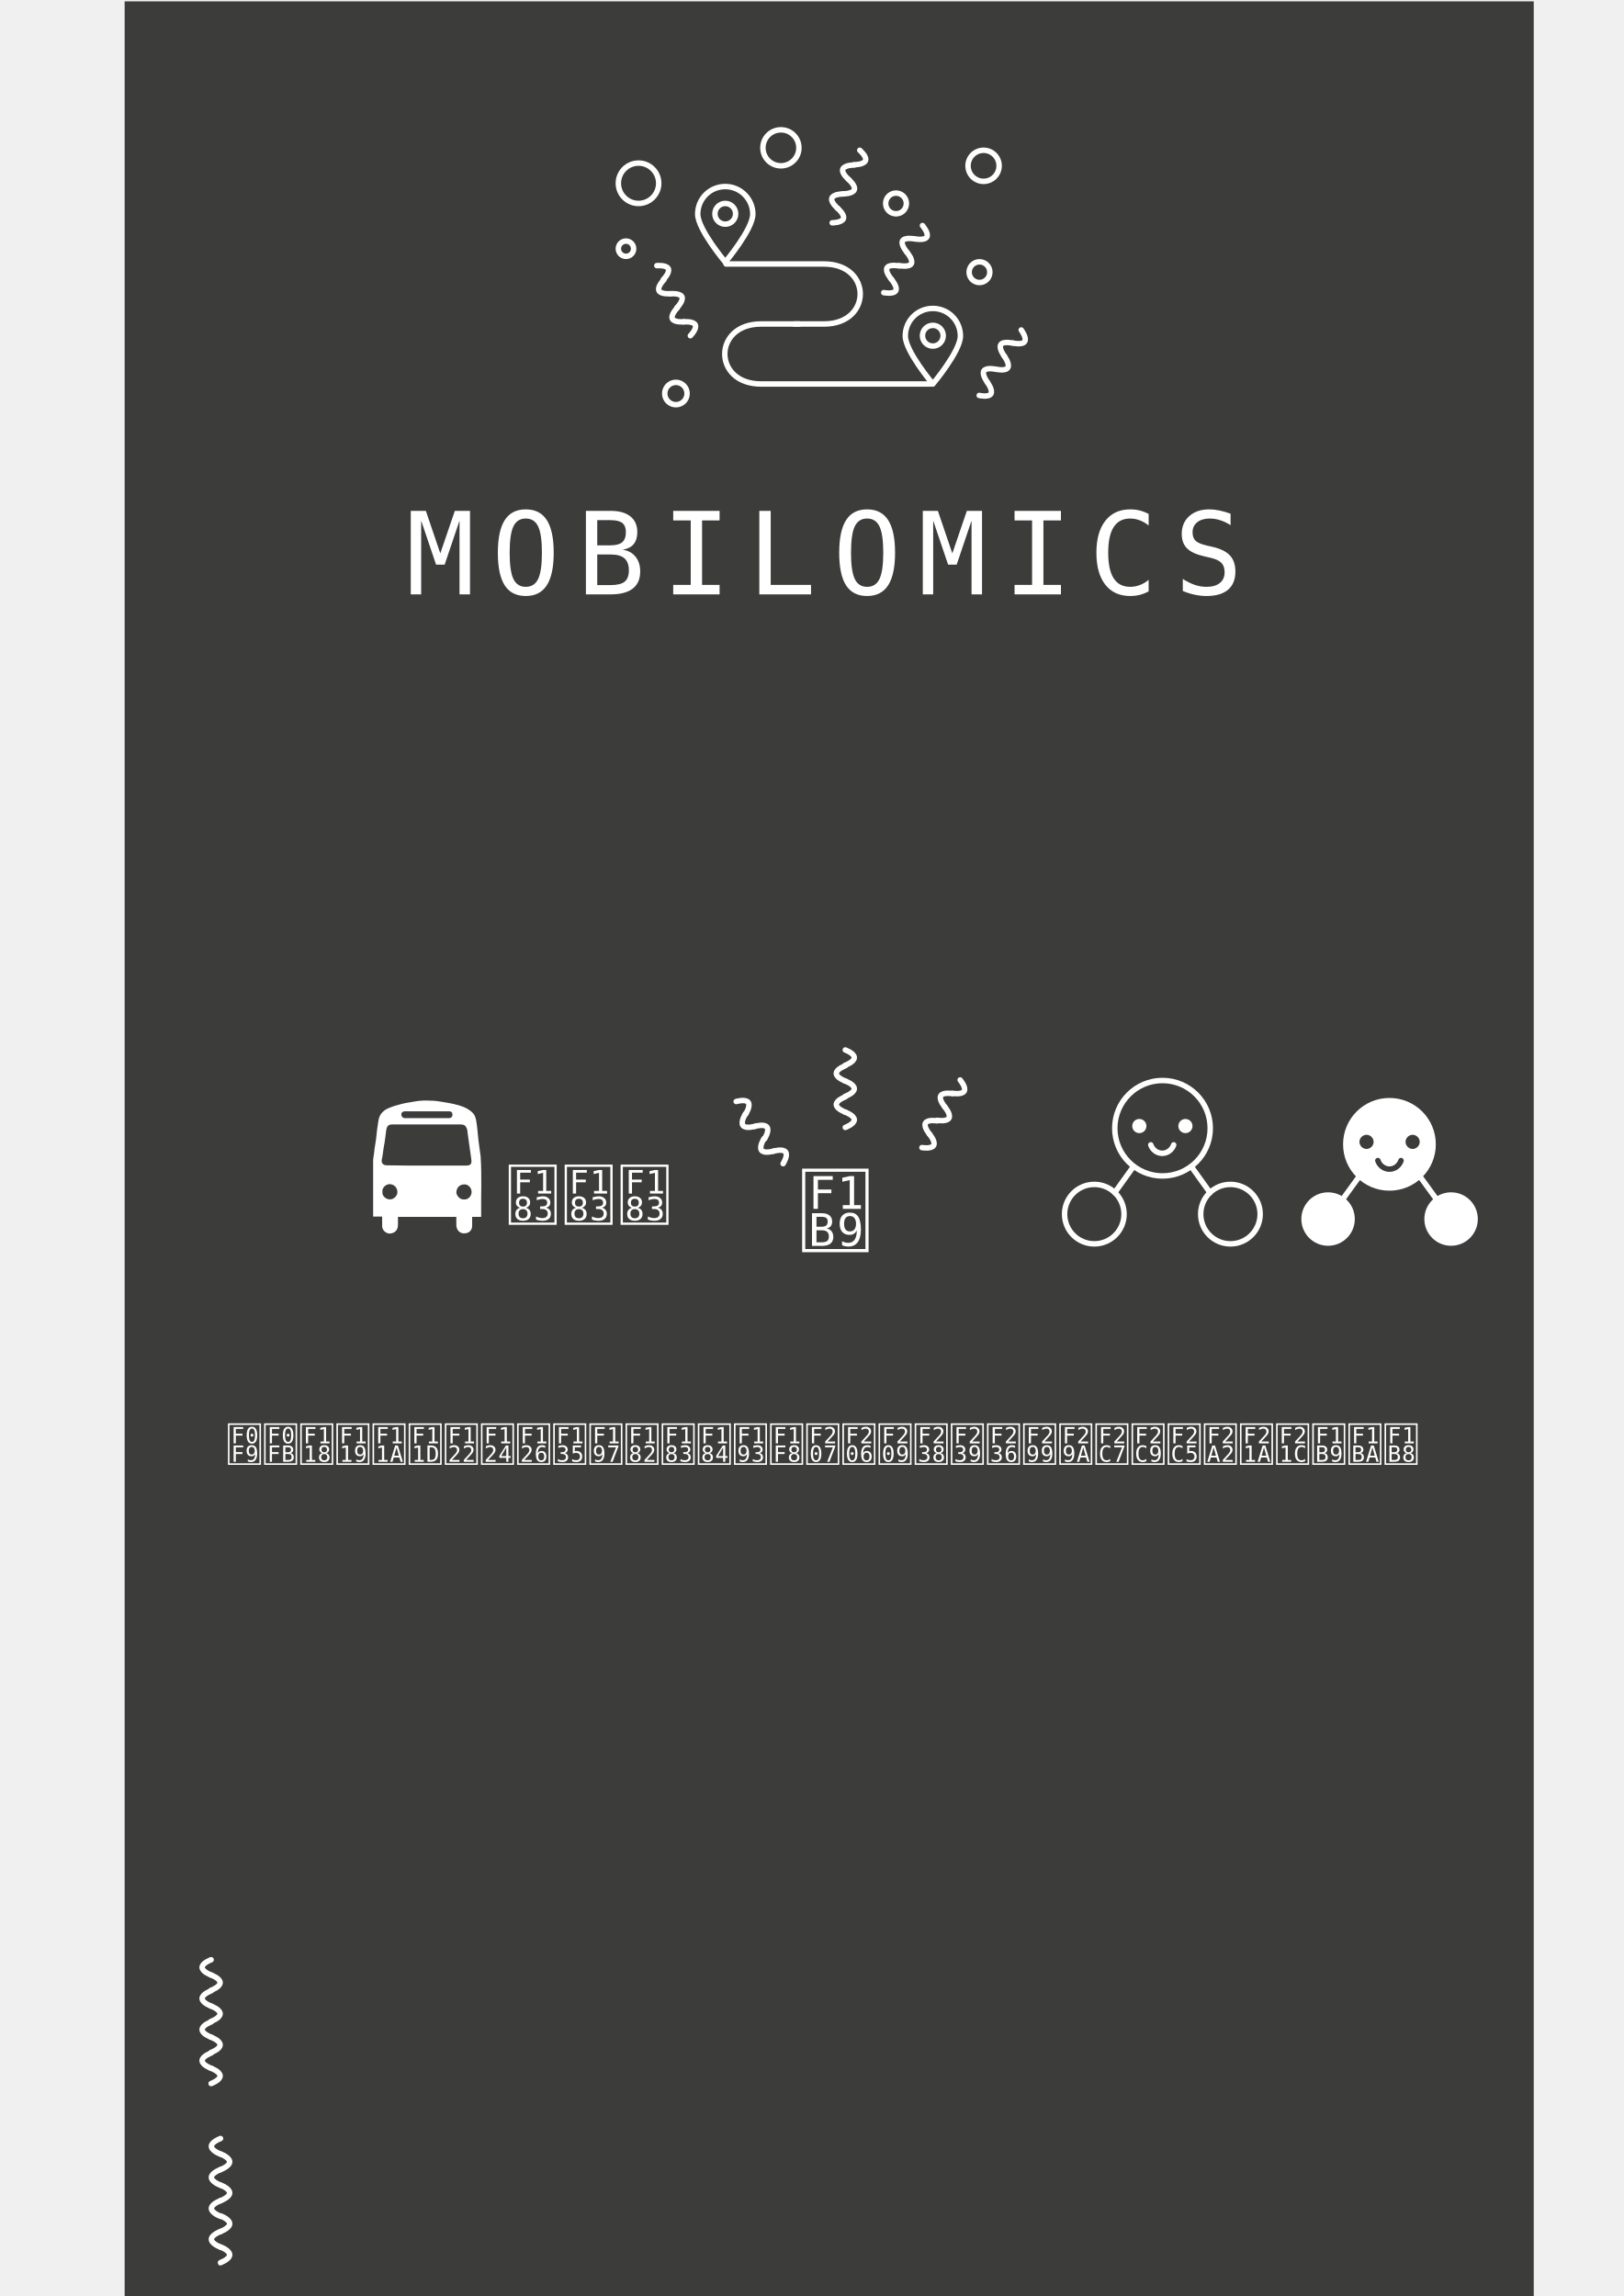
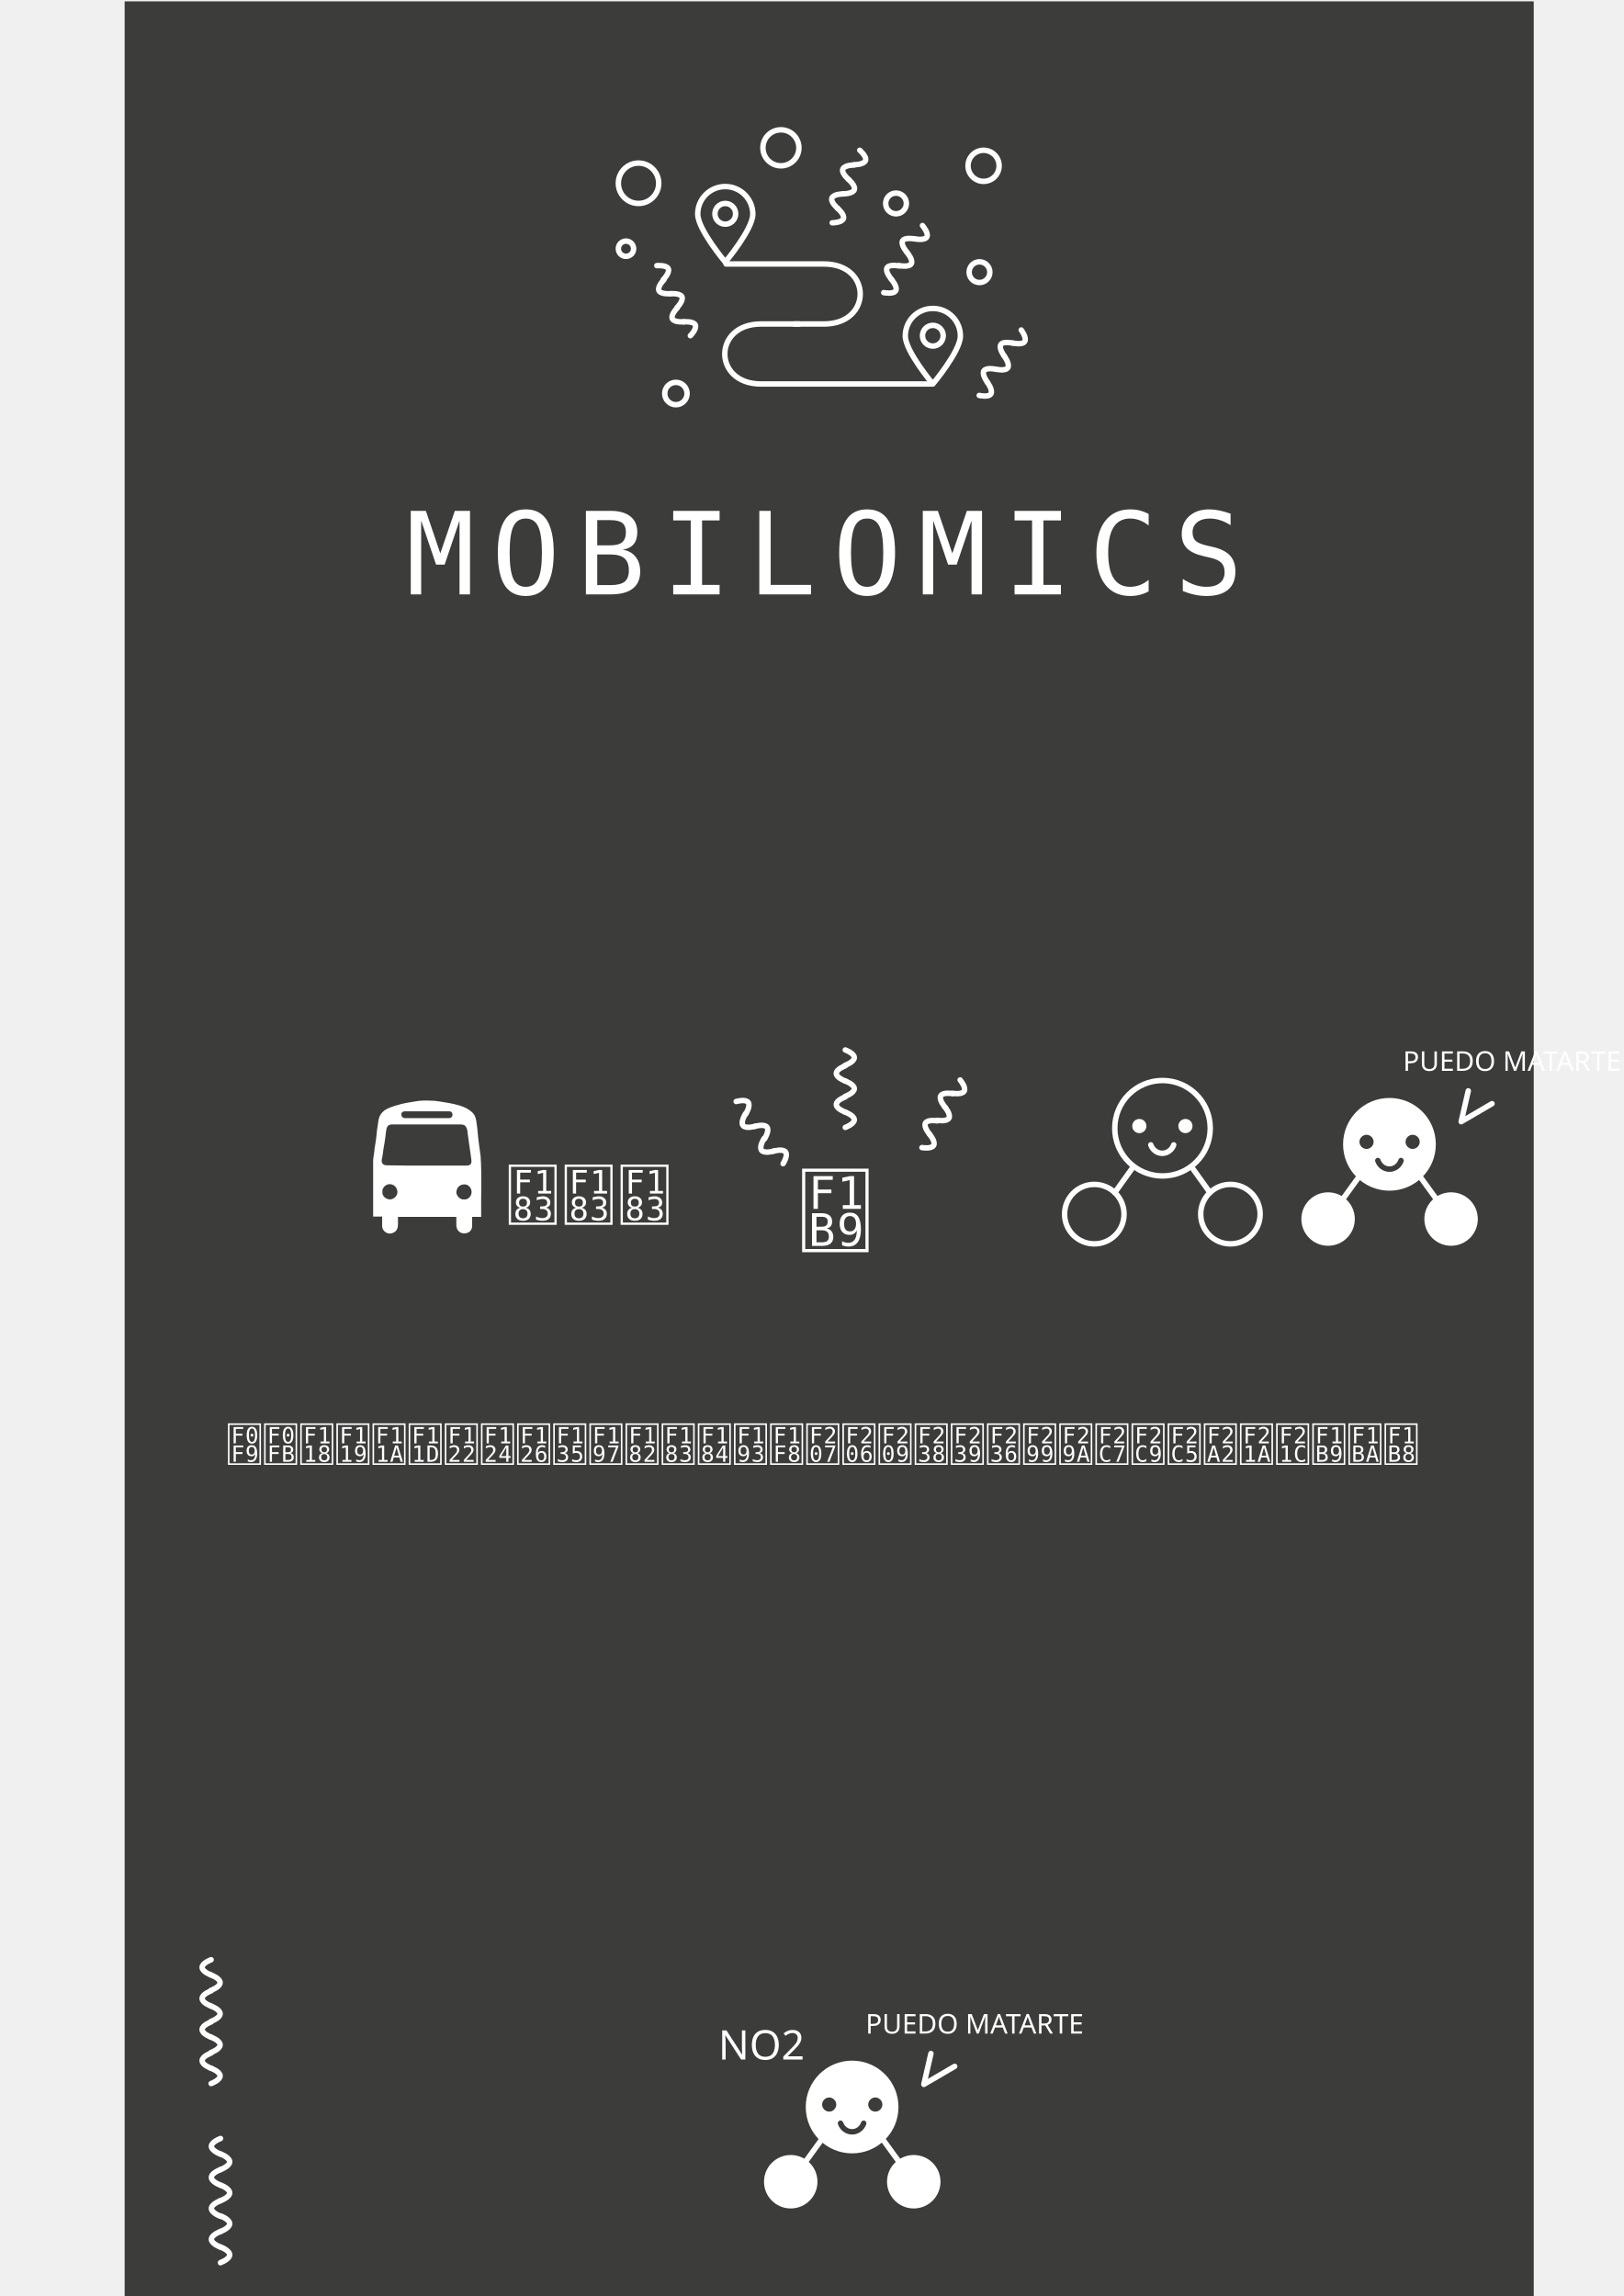
<svg xmlns="http://www.w3.org/2000/svg" version="1.1" id="Capa_1" x="0px" y="0px" viewBox="0 0 595.3 841.9" enable-background="new 0 0 595.3 841.9" xml:space="preserve">
  <rect x="577" y="222.7" fill="#FFFFFF" width="1.3" height="0" />
  <rect x="45.7" y="0.5" fill="#3C3C3B" width="516.6" height="842.4" />
  <rect x="148.8" y="189" fill="none" width="342" height="60.5" />
  <text transform="matrix(1 0 0 1 148.8302 217.9459)" fill="#FFFFFF" font-family="'AndaleMono'" font-size="42" letter-spacing="6">MOBILOMICS</text>
  <text transform="matrix(1 0 0 1 83 536)" fill="#FFFFFF" font-family="'FontAwesome'" font-size="18"></text>
  <path fill="none" stroke="#FFFFFF" stroke-width="2" stroke-linecap="round" stroke-linejoin="round" stroke-miterlimit="10" d="  M276,78.5c0,5.6-10.1,17.6-10.1,17.6s-10.1-12-10.1-17.6s4.5-10.1,10.1-10.1S276,73,276,78.5z" />
  <circle fill="none" stroke="#FFFFFF" stroke-width="2" stroke-linecap="round" stroke-linejoin="round" stroke-miterlimit="10" cx="265.9" cy="78.4" r="3.8" />
  <g>
    <path fill="none" stroke="#FFFFFF" stroke-width="2" stroke-linecap="round" stroke-linejoin="round" stroke-miterlimit="10" d="   M352.1,123.2c0,5.6-10.1,17.6-10.1,17.6s-10.1-12-10.1-17.6c0-5.6,4.5-10.1,10.1-10.1C347.6,113.1,352.1,117.6,352.1,123.2z" />
    <circle fill="none" stroke="#FFFFFF" stroke-width="2" stroke-linecap="round" stroke-linejoin="round" stroke-miterlimit="10" cx="342" cy="123.1" r="3.8" />
  </g>
  <g>
    <path fill="none" stroke="#FFFFFF" stroke-width="2" stroke-linecap="round" stroke-linejoin="round" stroke-miterlimit="10" d="   M266.2,96.8c0,0,18.2,0,35.9,0s17.7,22,0,22h-10.9" />
    <path fill="none" stroke="#FFFFFF" stroke-width="2" stroke-linecap="round" stroke-linejoin="round" stroke-miterlimit="10" d="   M341.2,140.8c0,0-44.5,0-62.2,0c-17.7,0-17.7-22,0-22l14,0" />
  </g>
  <g>
    <g>
      <path fill="#FFFFFF" d="M80.8,830.7c-0.4,0-0.8-0.2-0.9-0.7c-0.2-0.5,0.1-1.1,0.6-1.3c1.4-0.5,2.7-1.4,2.7-1.9s-1.3-1.4-2.7-1.9    c-0.5-0.2-0.8-0.8-0.6-1.3s0.8-0.8,1.3-0.6c0.7,0.2,4,1.6,4,3.8s-3.3,3.5-4,3.8C81,830.7,80.9,830.7,80.8,830.7z" />
    </g>
    <g>
      <path fill="#FFFFFF" d="M80.8,825c-0.1,0-0.2,0-0.3-0.1c-0.7-0.2-4-1.6-4-3.8s3.3-3.5,4-3.8c0.5-0.2,1.1,0.1,1.3,0.6    c0.2,0.5-0.1,1.1-0.6,1.3c-1.4,0.5-2.7,1.4-2.7,1.9s1.3,1.4,2.7,1.9c0.5,0.2,0.8,0.8,0.6,1.3C81.6,824.8,81.2,825,80.8,825z" />
    </g>
    <g>
      <path fill="#FFFFFF" d="M80.8,819.3c-0.4,0-0.8-0.2-0.9-0.7c-0.2-0.5,0.1-1.1,0.6-1.3c1.4-0.5,2.7-1.4,2.7-1.9s-1.3-1.4-2.7-1.9    c-0.5-0.2-0.8-0.8-0.6-1.3c0.2-0.5,0.8-0.8,1.3-0.6c0.7,0.2,4,1.6,4,3.8s-3.3,3.5-4,3.8C81,819.3,80.9,819.3,80.8,819.3z" />
    </g>
    <g>
      <path fill="#FFFFFF" d="M80.8,813.7c-0.1,0-0.2,0-0.3-0.1c-0.7-0.2-4-1.6-4-3.8c0-2.2,3.3-3.5,4-3.8c0.5-0.2,1.1,0.1,1.3,0.6    c0.2,0.5-0.1,1.1-0.6,1.3c-1.4,0.5-2.7,1.4-2.7,1.9c0,0.5,1.5,1.5,2.7,1.9c0.5,0.2,0.8,0.8,0.6,1.3    C81.6,813.4,81.2,813.7,80.8,813.7z" />
    </g>
    <g>
      <g>
        <path fill="#FFFFFF" d="M80.8,808c-0.4,0-0.8-0.2-0.9-0.7c-0.2-0.5,0.1-1.1,0.6-1.3c1.4-0.5,2.7-1.4,2.7-1.9s-1.3-1.4-2.7-1.9     c-0.5-0.2-0.8-0.8-0.6-1.3c0.2-0.5,0.8-0.8,1.3-0.6c0.7,0.2,4,1.6,4,3.8s-3.3,3.5-4,3.8C81,807.9,80.9,808,80.8,808z" />
      </g>
      <g>
        <path fill="#FFFFFF" d="M80.8,802.3c-0.1,0-0.2,0-0.3-0.1c-0.7-0.2-4-1.6-4-3.8s3.3-3.5,4-3.8c0.5-0.2,1.1,0.1,1.3,0.6     c0.2,0.5-0.1,1.1-0.6,1.3c-1.4,0.5-2.7,1.4-2.7,1.9s1.3,1.4,2.7,1.9c0.5,0.2,0.8,0.8,0.6,1.3C81.6,802,81.2,802.3,80.8,802.3z" />
      </g>
      <g>
        <path fill="#FFFFFF" d="M80.8,796.6c-0.4,0-0.8-0.2-0.9-0.7c-0.2-0.5,0.1-1.1,0.6-1.3c1.4-0.5,2.7-1.4,2.7-1.9     c0-0.5-1.5-1.5-2.7-1.9c-0.5-0.2-0.8-0.8-0.6-1.3c0.2-0.5,0.8-0.8,1.3-0.6c0.7,0.2,4,1.6,4,3.8c0,2.2-3.3,3.5-4,3.8     C81,796.5,80.9,796.6,80.8,796.6z" />
      </g>
      <g>
        <path fill="#FFFFFF" d="M80.8,790.9c-0.1,0-0.2,0-0.3-0.1c-0.7-0.2-4-1.6-4-3.8s3.3-3.5,4-3.8c0.5-0.2,1.1,0.1,1.3,0.6     c0.2,0.5-0.1,1.1-0.6,1.3c-1.4,0.5-2.7,1.4-2.7,1.9s1.3,1.4,2.7,1.9c0.5,0.2,0.8,0.8,0.6,1.3C81.6,790.6,81.2,790.9,80.8,790.9z" />
      </g>
    </g>
  </g>
  <g>
    <path fill="none" stroke="#FFFFFF" stroke-width="2" stroke-linecap="round" stroke-linejoin="round" stroke-miterlimit="10" d="   M307.1,76.4c0,0,2.7,2.3,2.1,3.8s-4.1,1.5-4.1,1.5" />
    <path fill="none" stroke="#FFFFFF" stroke-width="2" stroke-linecap="round" stroke-linejoin="round" stroke-miterlimit="10" d="   M307.1,76.4c0,0-2.7-2.3-2.1-3.8c0.6-1.5,4.1-1.5,4.1-1.5" />
    <path fill="none" stroke="#FFFFFF" stroke-width="2" stroke-linecap="round" stroke-linejoin="round" stroke-miterlimit="10" d="   M311.1,65.8c0,0,2.7,2.3,2.1,3.8c-0.6,1.5-4.1,1.5-4.1,1.5" />
    <path fill="none" stroke="#FFFFFF" stroke-width="2" stroke-linecap="round" stroke-linejoin="round" stroke-miterlimit="10" d="   M311.1,65.8c0,0-2.7-2.3-2.1-3.8s4.1-1.5,4.1-1.5" />
    <g>
      <path fill="none" stroke="#FFFFFF" stroke-width="2" stroke-linecap="round" stroke-linejoin="round" stroke-miterlimit="10" d="    M315.2,55.1c0,0,2.7,2.3,2.1,3.8s-4.1,1.5-4.1,1.5" />
    </g>
  </g>
  <g>
    <path fill="none" stroke="#FFFFFF" stroke-width="2" stroke-linecap="round" stroke-linejoin="round" stroke-miterlimit="10" d="   M326.8,102.4c0,0,2.4,2.8,1.6,4.2c-0.8,1.4-4.4,0.7-4.4,0.7" />
    <path fill="none" stroke="#FFFFFF" stroke-width="2" stroke-linecap="round" stroke-linejoin="round" stroke-miterlimit="10" d="   M326.8,102.4c0,0-2.4-2.8-1.6-4.2c0.8-1.4,4.4-0.7,4.4-0.7" />
    <path fill="none" stroke="#FFFFFF" stroke-width="2" stroke-linecap="round" stroke-linejoin="round" stroke-miterlimit="10" d="   M332.5,92.5c0,0,2.4,2.8,1.6,4.2c-0.8,1.4-4.4,0.7-4.4,0.7" />
    <path fill="none" stroke="#FFFFFF" stroke-width="2" stroke-linecap="round" stroke-linejoin="round" stroke-miterlimit="10" d="   M332.5,92.5c0,0-2.4-2.8-1.6-4.2c0.8-1.4,4.4-0.7,4.4-0.7" />
    <g>
      <path fill="none" stroke="#FFFFFF" stroke-width="2" stroke-linecap="round" stroke-linejoin="round" stroke-miterlimit="10" d="    M338.2,82.7c0,0,2.4,2.8,1.6,4.2s-4.4,0.7-4.4,0.7" />
    </g>
  </g>
  <g>
    <path fill="none" stroke="#FFFFFF" stroke-width="2" stroke-linecap="round" stroke-linejoin="round" stroke-miterlimit="10" d="   M250.7,118c0,0,3.5-0.3,4.2,1.1c0.7,1.5-1.8,4-1.8,4" />
    <path fill="none" stroke="#FFFFFF" stroke-width="2" stroke-linecap="round" stroke-linejoin="round" stroke-miterlimit="10" d="   M250.7,118c0,0-3.5,0.3-4.2-1.1c-0.7-1.5,1.8-4,1.8-4" />
    <path fill="none" stroke="#FFFFFF" stroke-width="2" stroke-linecap="round" stroke-linejoin="round" stroke-miterlimit="10" d="   M245.8,107.7c0,0,3.5-0.3,4.2,1.1c0.7,1.5-1.8,4-1.8,4" />
    <path fill="none" stroke="#FFFFFF" stroke-width="2" stroke-linecap="round" stroke-linejoin="round" stroke-miterlimit="10" d="   M245.8,107.7c0,0-3.5,0.3-4.2-1.1c-0.7-1.5,1.8-4,1.8-4" />
    <g>
      <path fill="none" stroke="#FFFFFF" stroke-width="2" stroke-linecap="round" stroke-linejoin="round" stroke-miterlimit="10" d="    M240.8,97.4c0,0,3.5-0.3,4.2,1.1c0.7,1.5-1.8,4-1.8,4" />
    </g>
  </g>
  <g>
    <path fill="none" stroke="#FFFFFF" stroke-width="2" stroke-linecap="round" stroke-linejoin="round" stroke-miterlimit="10" d="   M362,140.2c0,0,2.1,2.8,1.3,4.2s-4.3,0.6-4.3,0.6" />
    <path fill="none" stroke="#FFFFFF" stroke-width="2" stroke-linecap="round" stroke-linejoin="round" stroke-miterlimit="10" d="   M362,140.2c0,0-2.1-2.8-1.3-4.2c0.9-1.4,4.3-0.6,4.3-0.6" />
    <path fill="none" stroke="#FFFFFF" stroke-width="2" stroke-linecap="round" stroke-linejoin="round" stroke-miterlimit="10" d="   M368.2,130.6c0,0,2.1,2.8,1.3,4.2s-4.3,0.6-4.3,0.6" />
    <path fill="none" stroke="#FFFFFF" stroke-width="2" stroke-linecap="round" stroke-linejoin="round" stroke-miterlimit="10" d="   M368.2,130.6c0,0-2.1-2.8-1.3-4.2s4.3-0.6,4.3-0.6" />
    <g>
      <path fill="none" stroke="#FFFFFF" stroke-width="2" stroke-linecap="round" stroke-linejoin="round" stroke-miterlimit="10" d="    M374.4,121c0,0,2.1,2.8,1.3,4.2s-4.3,0.6-4.3,0.6" />
    </g>
  </g>
  <g>
    <text transform="matrix(1 0 0 1 292.9256 456.8597)" fill="#FFFFFF" font-family="'FontAwesome'" font-size="36.214"></text>
    <g>
      <path fill="none" stroke="#FFFFFF" stroke-width="2" stroke-linecap="round" stroke-linejoin="round" stroke-miterlimit="10" d="    M309.9,407.8c0,0,3.3,1.2,3.3,2.8s-3.3,2.8-3.3,2.8" />
      <path fill="none" stroke="#FFFFFF" stroke-width="2" stroke-linecap="round" stroke-linejoin="round" stroke-miterlimit="10" d="    M309.9,407.8c0,0-3.3-1.2-3.3-2.8s3.3-2.8,3.3-2.8" />
      <path fill="none" stroke="#FFFFFF" stroke-width="2" stroke-linecap="round" stroke-linejoin="round" stroke-miterlimit="10" d="    M309.9,396.4c0,0,3.3,1.2,3.3,2.8c0,1.6-3.3,2.8-3.3,2.8" />
      <path fill="none" stroke="#FFFFFF" stroke-width="2" stroke-linecap="round" stroke-linejoin="round" stroke-miterlimit="10" d="    M309.9,396.4c0,0-3.3-1.2-3.3-2.8s3.3-2.8,3.3-2.8" />
      <g>
        <path fill="none" stroke="#FFFFFF" stroke-width="2" stroke-linecap="round" stroke-linejoin="round" stroke-miterlimit="10" d="     M309.9,385c0,0,3.3,1.2,3.3,2.8c0,1.6-3.3,2.8-3.3,2.8" />
      </g>
    </g>
    <g>
      <path fill="none" stroke="#FFFFFF" stroke-width="2" stroke-linecap="round" stroke-linejoin="round" stroke-miterlimit="10" d="    M340.8,415.9c0,0,2.3,2.7,1.5,4.1s-4.3,0.8-4.3,0.8" />
      <path fill="none" stroke="#FFFFFF" stroke-width="2" stroke-linecap="round" stroke-linejoin="round" stroke-miterlimit="10" d="    M340.8,415.9c0,0-2.3-2.7-1.5-4.1c0.8-1.4,4.3-0.8,4.3-0.8" />
      <path fill="none" stroke="#FFFFFF" stroke-width="2" stroke-linecap="round" stroke-linejoin="round" stroke-miterlimit="10" d="    M346.4,405.9c0,0,2.3,2.7,1.5,4.1c-0.8,1.4-4.3,0.8-4.3,0.8" />
      <path fill="none" stroke="#FFFFFF" stroke-width="2" stroke-linecap="round" stroke-linejoin="round" stroke-miterlimit="10" d="    M346.4,405.9c0,0-2.3-2.7-1.5-4.1c0.8-1.4,4.3-0.8,4.3-0.8" />
      <g>
        <path fill="none" stroke="#FFFFFF" stroke-width="2" stroke-linecap="round" stroke-linejoin="round" stroke-miterlimit="10" d="     M352,396c0,0,2.3,2.7,1.5,4.1s-4.3,0.8-4.3,0.8" />
      </g>
    </g>
    <g>
      <path fill="none" stroke="#FFFFFF" stroke-width="2" stroke-linecap="round" stroke-linejoin="round" stroke-miterlimit="10" d="    M283.6,422.1c0,0,3.4-1,4.4,0.3c1,1.3-0.9,4.3-0.9,4.3" />
      <path fill="none" stroke="#FFFFFF" stroke-width="2" stroke-linecap="round" stroke-linejoin="round" stroke-miterlimit="10" d="    M283.6,422.1c0,0-3.4,1-4.4-0.3c-1-1.3,0.9-4.3,0.9-4.3" />
      <path fill="none" stroke="#FFFFFF" stroke-width="2" stroke-linecap="round" stroke-linejoin="round" stroke-miterlimit="10" d="    M276.8,413c0,0,3.4-1,4.4,0.3s-0.9,4.3-0.9,4.3" />
      <path fill="none" stroke="#FFFFFF" stroke-width="2" stroke-linecap="round" stroke-linejoin="round" stroke-miterlimit="10" d="    M276.8,413c0,0-3.4,1-4.4-0.3c-1-1.3,0.9-4.3,0.9-4.3" />
      <g>
        <path fill="none" stroke="#FFFFFF" stroke-width="2" stroke-linecap="round" stroke-linejoin="round" stroke-miterlimit="10" d="     M269.9,403.9c0,0,3.4-1,4.4,0.3c1,1.3-0.9,4.3-0.9,4.3" />
      </g>
    </g>
  </g>
  <g>
    <path fill="none" stroke="#FFFFFF" stroke-width="2" stroke-linecap="round" stroke-linejoin="round" stroke-miterlimit="10" d="   M77.4,758.4c0,0,3.3,1.2,3.3,2.8s-3.3,2.8-3.3,2.8" />
    <path fill="none" stroke="#FFFFFF" stroke-width="2" stroke-linecap="round" stroke-linejoin="round" stroke-miterlimit="10" d="   M77.4,758.4c0,0-3.3-1.2-3.3-2.8s3.3-2.8,3.3-2.8" />
    <path fill="none" stroke="#FFFFFF" stroke-width="2" stroke-linecap="round" stroke-linejoin="round" stroke-miterlimit="10" d="   M77.4,747c0,0,3.3,1.2,3.3,2.8s-3.3,2.8-3.3,2.8" />
    <path fill="none" stroke="#FFFFFF" stroke-width="2" stroke-linecap="round" stroke-linejoin="round" stroke-miterlimit="10" d="   M77.4,747c0,0-3.3-1.2-3.3-2.8s3.3-2.8,3.3-2.8" />
    <g>
      <path fill="none" stroke="#FFFFFF" stroke-width="2" stroke-linecap="round" stroke-linejoin="round" stroke-miterlimit="10" d="    M77.4,735.6c0,0,3.3,1.2,3.3,2.8s-3.3,2.8-3.3,2.8" />
      <path fill="none" stroke="#FFFFFF" stroke-width="2" stroke-linecap="round" stroke-linejoin="round" stroke-miterlimit="10" d="    M77.4,735.6c0,0-3.3-1.2-3.3-2.8s3.3-2.8,3.3-2.8" />
      <path fill="none" stroke="#FFFFFF" stroke-width="2" stroke-linecap="round" stroke-linejoin="round" stroke-miterlimit="10" d="    M77.4,724.2c0,0,3.3,1.2,3.3,2.8c0,1.6-3.3,2.8-3.3,2.8" />
      <path fill="none" stroke="#FFFFFF" stroke-width="2" stroke-linecap="round" stroke-linejoin="round" stroke-miterlimit="10" d="    M77.4,724.2c0,0-3.3-1.2-3.3-2.8s3.3-2.8,3.3-2.8" />
    </g>
  </g>
  <g>
    <circle fill="none" stroke="#FFFFFF" stroke-width="2" stroke-linecap="round" stroke-linejoin="round" stroke-miterlimit="10" cx="451.1" cy="445.2" r="10.9" />
    <circle fill="none" stroke="#FFFFFF" stroke-width="2" stroke-linecap="round" stroke-linejoin="round" stroke-miterlimit="10" cx="401.2" cy="445.2" r="10.9" />
    <line fill="none" stroke="#FFFFFF" stroke-width="2" stroke-linecap="round" stroke-linejoin="round" stroke-miterlimit="10" x1="408.7" y1="437.3" x2="415.3" y2="428.1" />
    <line fill="none" stroke="#FFFFFF" stroke-width="2" stroke-linecap="round" stroke-linejoin="round" stroke-miterlimit="10" x1="443.6" y1="437.3" x2="437" y2="428.1" />
    <g>
      <circle fill="none" stroke="#FFFFFF" stroke-width="2" stroke-linecap="round" stroke-linejoin="round" stroke-miterlimit="10" cx="426.2" cy="413.7" r="17.5" />
      <path fill="none" stroke="#FFFFFF" stroke-width="2" stroke-linecap="round" stroke-linejoin="round" stroke-miterlimit="10" d="    M421.9,419.8c0.6,1.8,2.3,3.1,4.2,3.1s3.6-1.3,4.2-3.1" />
      <circle fill="#FFFFFF" cx="417.7" cy="412.9" r="2.6" />
      <circle fill="#FFFFFF" cx="434.6" cy="412.9" r="2.6" />
    </g>
  </g>
  <g>
    <circle fill="#FFFFFF" cx="532" cy="447" r="9.8" />
    <circle fill="#FFFFFF" cx="486.9" cy="447" r="9.8" />
    <line fill="none" stroke="#FFFFFF" stroke-width="2" stroke-linecap="round" stroke-linejoin="round" stroke-miterlimit="10" x1="492" y1="440.1" x2="498.6" y2="431" />
    <line fill="none" stroke="#FFFFFF" stroke-width="2" stroke-linecap="round" stroke-linejoin="round" stroke-miterlimit="10" x1="526.9" y1="440.1" x2="520.3" y2="431" />
    <path fill="#FFFFFF" d="M509.4,402.6c-9.4,0-17,7.6-17,17c0,9.4,7.6,17,17,17c9.4,0,17-7.6,17-17   C526.4,410.2,518.8,402.6,509.4,402.6z M501,421.3c-1.4,0-2.6-1.2-2.6-2.6c0-1.4,1.2-2.6,2.6-2.6c1.4,0,2.6,1.2,2.6,2.6   C503.6,420.1,502.4,421.3,501,421.3z M514.6,425.9c-0.8,2.3-2.9,3.8-5.2,3.8c-2.3,0-4.4-1.5-5.2-3.8c-0.2-0.5,0.1-1.1,0.6-1.3   c0.5-0.2,1.1,0.1,1.3,0.6c0.5,1.5,1.8,2.5,3.3,2.5c1.5,0,2.8-1,3.3-2.5c0.2-0.5,0.8-0.8,1.3-0.6   C514.5,424.9,514.8,425.4,514.6,425.9z M517.9,421.3c-1.4,0-2.6-1.2-2.6-2.6c0-1.4,1.2-2.6,2.6-2.6s2.6,1.2,2.6,2.6   C520.5,420.1,519.3,421.3,517.9,421.3z" />
  </g>
  <g>
    <g>
      <path fill="#FFFFFF" d="M176.4,446.2c-1.1,0-2.2,0-3.3,0c0,1.1,0,2.2,0,3.3c0,1.4-0.9,2.5-2.3,2.7c-2.2,0.4-3.5-1.2-3.5-3    c0-1,0-2,0-3c-7.1,0-14.2,0-21.4,0c0,1,0,1.9,0,2.8c0,1.8-0.8,3-2.7,3.3c-1.5,0.2-3.1-1.1-3.1-2.7c0-1.1,0-2.3,0-3.5    c-1.1,0-2.2,0-3.3,0c0-0.3,0-0.5,0-0.7c0-6.6,0-13.1,0-19.7c0-1.1,0.3-2.2,0.4-3.3c0.1-1,0.2-2,0.4-2.9c0.2-1.3,0.4-2.6,0.5-3.9    c0.1-1,0.2-2,0.4-3c0.2-1.5,0.3-3,1.3-4.3c0.7-0.9,1.6-1.5,2.5-1.9c1.6-0.7,3.3-1.2,4.9-1.6c1.6-0.4,3.2-0.6,4.8-0.9    c2-0.4,4.1-0.4,6.1-0.3c1.3,0,2.5,0.2,3.8,0.4c1.6,0.3,3.2,0.5,4.8,0.9c2.2,0.5,4.3,1.2,6.1,2.7c1.1,0.9,1.6,2,1.8,3.4    c0.2,1.3,0.4,2.6,0.5,4c0.1,1,0.2,2,0.3,3c0.1,1,0.3,2,0.4,3c0.1,1,0.3,1.9,0.4,2.9c0.5,7.3,0.1,14.6,0.2,21.9    C176.4,446,176.4,446.1,176.4,446.2z M156.5,427.4c1.6,0,3.2,0,4.8,0c3.2,0,6.4,0,9.6,0c1.7,0,2.1-0.7,1.9-2.2    c-0.1-0.7-0.2-1.5-0.3-2.2c-0.2-1.2-0.3-2.3-0.5-3.5c-0.2-1.2-0.3-2.4-0.5-3.6c-0.1-0.7-0.1-1.5-0.4-2.2c-0.4-1-1-1.4-2.4-1.4    c-5.2,0-10.4,0-15.6,0c-3,0-6,0-9,0c-1.5,0-2.2,0.3-2.5,2.1c-0.1,0.8-0.2,1.6-0.3,2.4c-0.2,1.5-0.4,2.9-0.7,4.4    c-0.2,1.3-0.3,2.6-0.6,3.8c-0.3,1.5,0.4,2.3,1.9,2.3C146.9,427.4,151.7,427.4,156.5,427.4z M156.5,410c2.7,0,5.4,0,8.1,0    c0.8,0,1.3-0.5,1.3-1.2c0-0.8-0.4-1.3-1.2-1.3c-5.5,0-10.9,0-16.4,0c-0.3,0-0.7,0.2-0.9,0.4c-0.4,0.4-0.3,1-0.1,1.4    c0.2,0.5,0.7,0.7,1.2,0.7C151.2,410,153.9,410,156.5,410z M140.2,437c-0.2,1.6,1.3,2.7,2.6,2.8c1.6,0.1,3-1.4,2.9-2.8    c-0.1-1.6-1.2-2.7-2.8-2.8C141.4,434.2,140,435.6,140.2,437z M170.1,439.8c1.5,0.2,2.8-1.2,2.8-2.7c0-1.6-1.3-2.9-2.7-2.8    c-1.7,0-2.8,1.2-2.9,2.9C167.3,438.4,168.7,440,170.1,439.8z" />
    </g>
    <text transform="matrix(1 0 0 1 185.6962 447.4683)" fill="#FFFFFF" font-family="'FontAwesome'" font-size="26.116"></text>
    <text transform="matrix(1 0 0 1 206.1962 447.4683)" fill="#FFFFFF" font-family="'FontAwesome'" font-size="26.116"></text>
    <text transform="matrix(1 0 0 1 226.6962 447.4683)" fill="#FFFFFF" font-family="'FontAwesome'" font-size="26.116"></text>
  </g>
  <circle fill="none" stroke="#FFFFFF" stroke-width="2" stroke-linecap="round" stroke-linejoin="round" stroke-miterlimit="10" cx="286.3" cy="54.2" r="6.6" />
  <circle fill="none" stroke="#FFFFFF" stroke-width="2" stroke-linecap="round" stroke-linejoin="round" stroke-miterlimit="10" cx="234.1" cy="67.2" r="7.4" />
  <circle fill="none" stroke="#FFFFFF" stroke-width="2" stroke-linecap="round" stroke-linejoin="round" stroke-miterlimit="10" cx="229.5" cy="91.2" r="2.8" />
  <circle fill="none" stroke="#FFFFFF" stroke-width="2" stroke-linecap="round" stroke-linejoin="round" stroke-miterlimit="10" cx="359.1" cy="99.8" r="3.8" />
  <circle fill="none" stroke="#FFFFFF" stroke-width="2" stroke-linecap="round" stroke-linejoin="round" stroke-miterlimit="10" cx="360.6" cy="60.8" r="5.7" />
  <circle fill="none" stroke="#FFFFFF" stroke-width="2" stroke-linecap="round" stroke-linejoin="round" stroke-miterlimit="10" cx="328.5" cy="74.6" r="3.8" />
  <circle fill="none" stroke="#FFFFFF" stroke-width="2" stroke-linecap="round" stroke-linejoin="round" stroke-miterlimit="10" cx="247.8" cy="144.3" r="4.1" />
+   <text transform="matrix(1 0 0 1 514.3337 392.6668)" fill="#FFFFFF" font-family="'LondrinaSolid-Light'" font-size="10">PUEDO MATARTE</text>
+   <polyline fill="none" stroke="#FFFFFF" stroke-width="2" stroke-linecap="round" stroke-linejoin="round" stroke-miterlimit="10" points="  538.3,400 535.7,411.3 547,404.7 " />
+   <g>
+     <circle fill="#FFFFFF" cx="335" cy="800" r="9.8" />
+     <circle fill="#FFFFFF" cx="289.9" cy="800" r="9.8" />
+     <line fill="none" stroke="#FFFFFF" stroke-width="2" stroke-linecap="round" stroke-linejoin="round" stroke-miterlimit="10" x1="295" y1="793.1" x2="301.6" y2="784" />
+     <line fill="none" stroke="#FFFFFF" stroke-width="2" stroke-linecap="round" stroke-linejoin="round" stroke-miterlimit="10" x1="329.9" y1="793.1" x2="323.3" y2="784" />
+     <path fill="#FFFFFF" d="M312.4,755.6c-9.4,0-17,7.6-17,17c0,9.4,7.6,17,17,17c9.4,0,17-7.6,17-17   C329.4,763.2,321.8,755.6,312.4,755.6z M304,774.3c-1.4,0-2.6-1.2-2.6-2.6c0-1.4,1.2-2.6,2.6-2.6c1.4,0,2.6,1.2,2.6,2.6   C306.6,773.1,305.4,774.3,304,774.3z M317.6,778.9c-0.8,2.3-2.9,3.8-5.2,3.8c-2.3,0-4.4-1.5-5.2-3.8c-0.2-0.5,0.1-1.1,0.6-1.3   c0.5-0.2,1.1,0.1,1.3,0.6c0.5,1.5,1.8,2.5,3.3,2.5c1.5,0,2.8-1,3.3-2.5c0.2-0.5,0.8-0.8,1.3-0.6   C317.5,777.9,317.8,778.4,317.6,778.9z M320.9,774.3c-1.4,0-2.6-1.2-2.6-2.6c0-1.4,1.2-2.6,2.6-2.6s2.6,1.2,2.6,2.6   C323.5,773.1,322.3,774.3,320.9,774.3z" />
+   </g>
+   <text transform="matrix(1 0 0 1 317.3337 745.6669)" fill="#FFFFFF" font-family="'LondrinaSolid-Light'" font-size="10">PUEDO MATARTE</text>
+   <text transform="matrix(1 0 0 1 263.3241 755.2031)" fill="#FFFFFF" font-family="'LondrinaSolid-Light'" font-size="15">NO2</text>
+   <polyline fill="none" stroke="#FFFFFF" stroke-width="2" stroke-linecap="round" stroke-linejoin="round" stroke-miterlimit="10" points="  341.3,753 338.7,764.3 350,757.7 " />
</svg>
